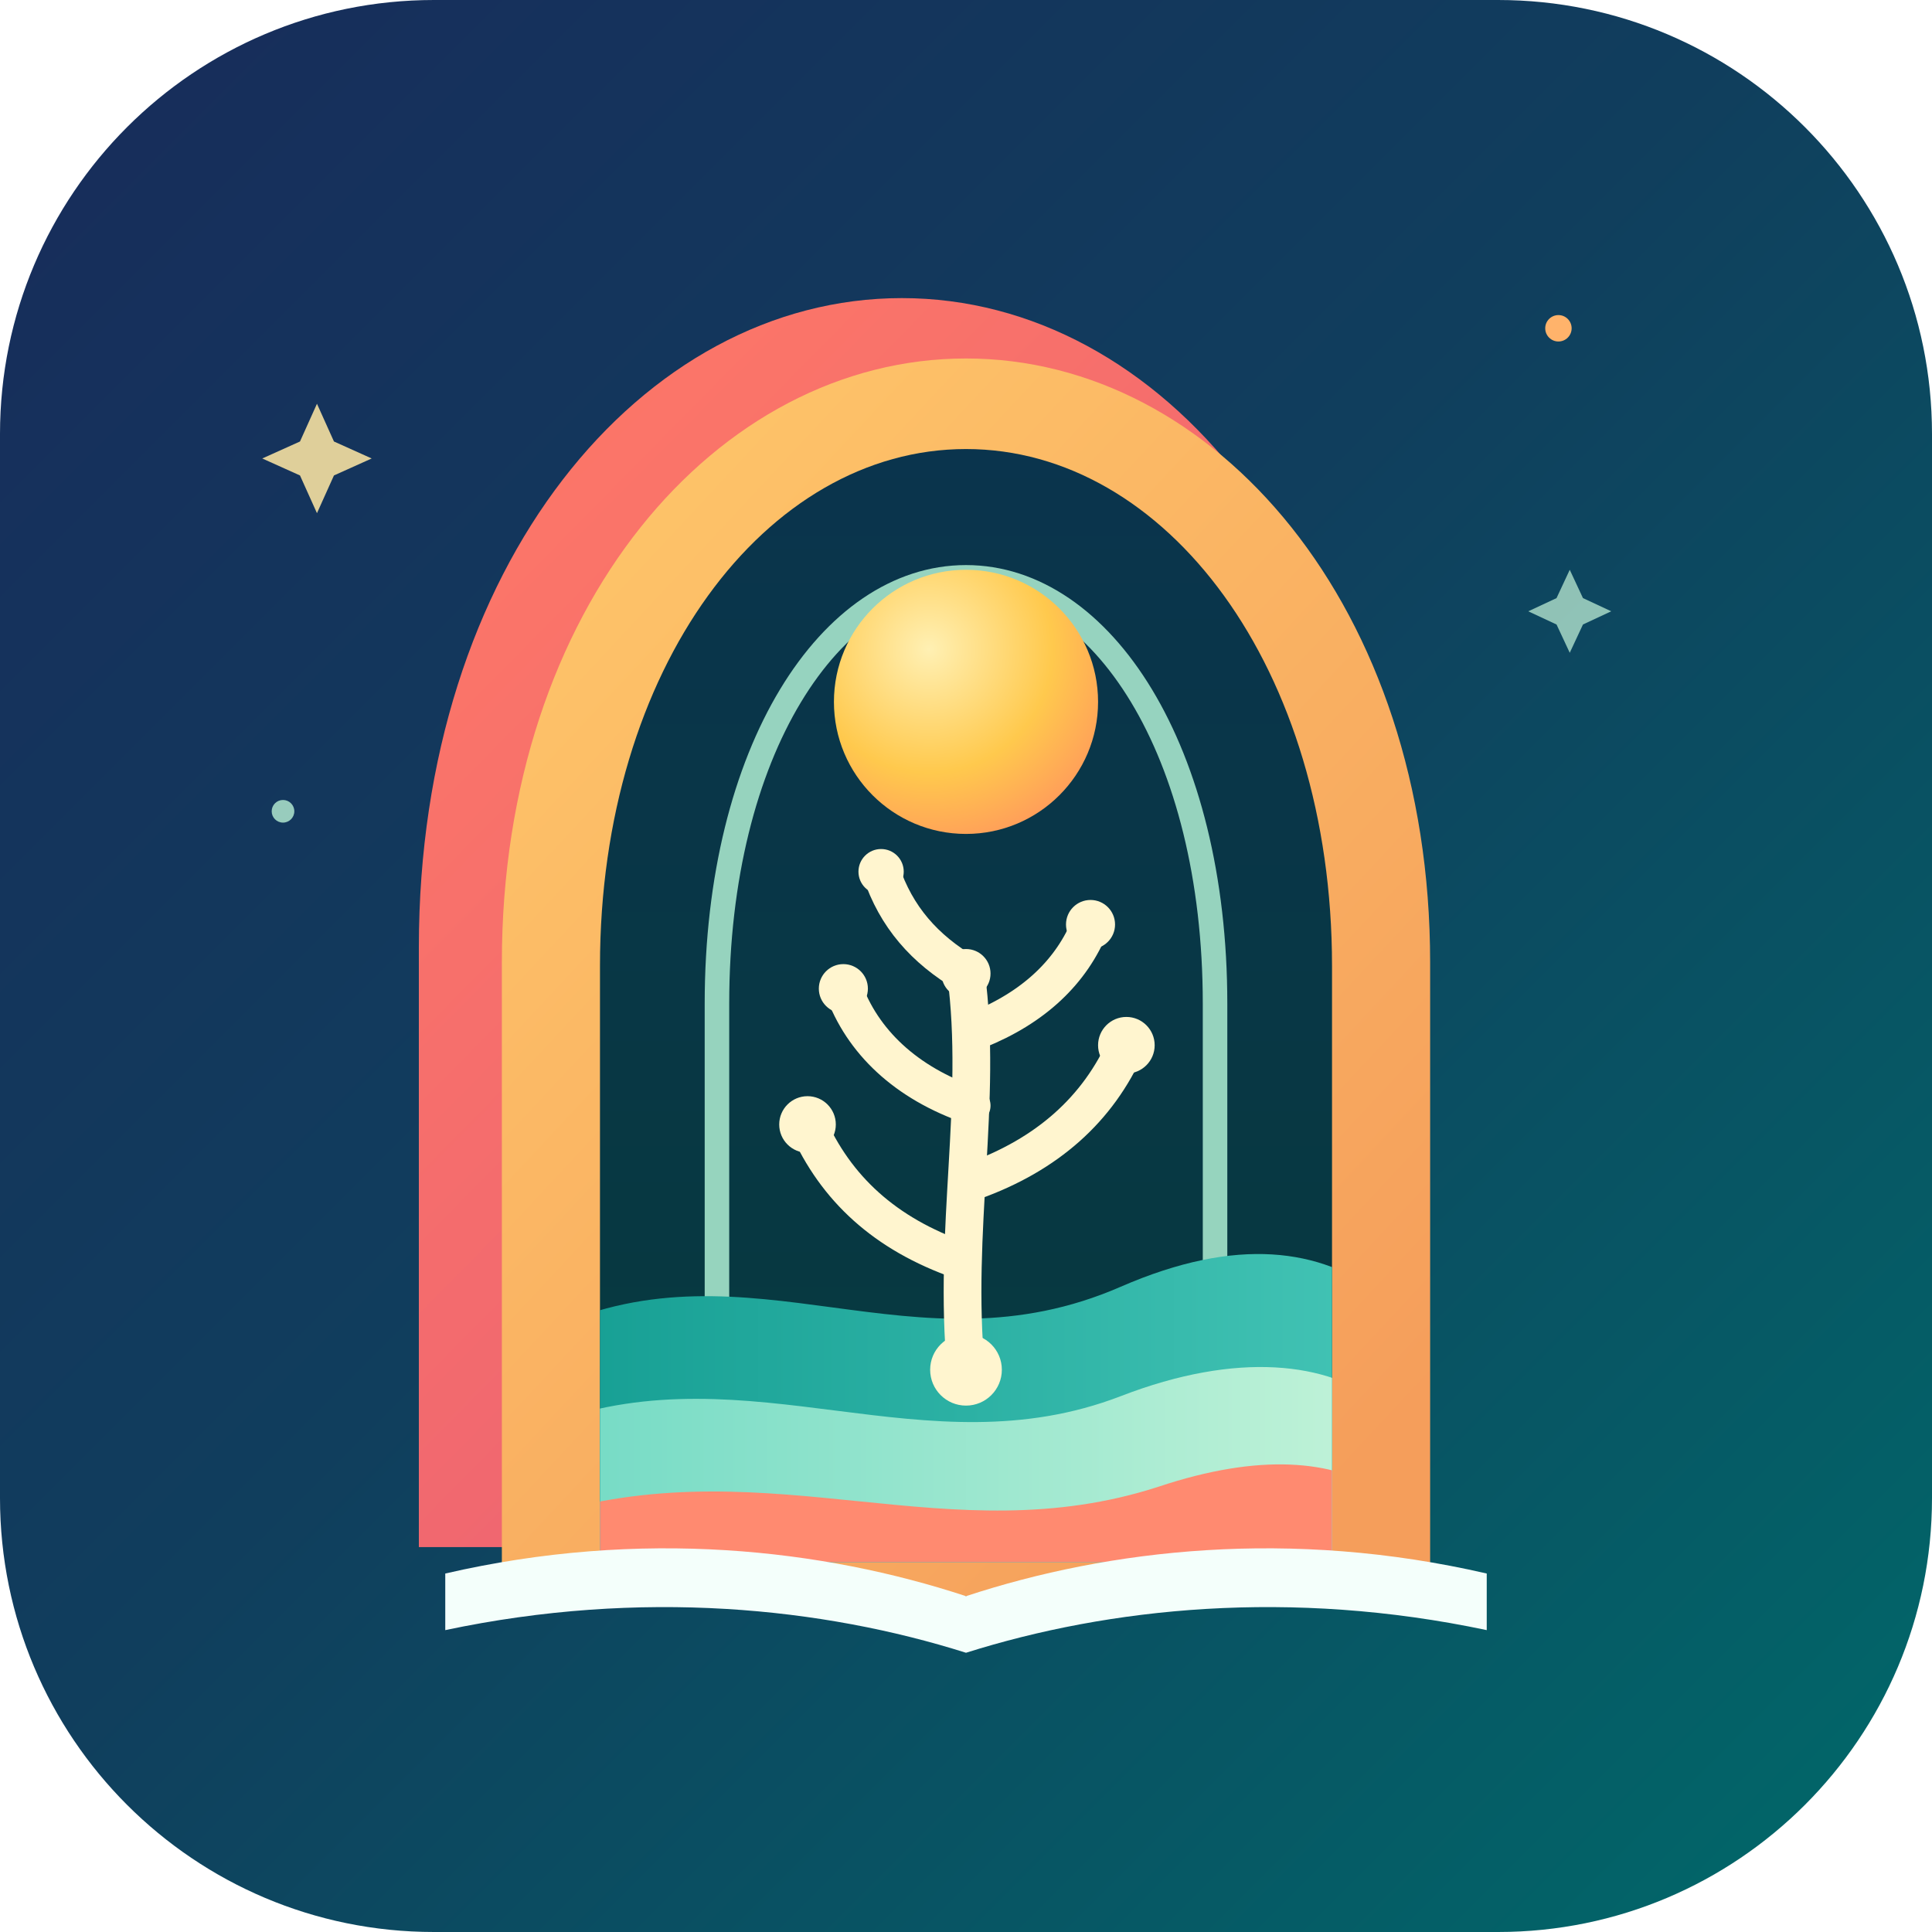
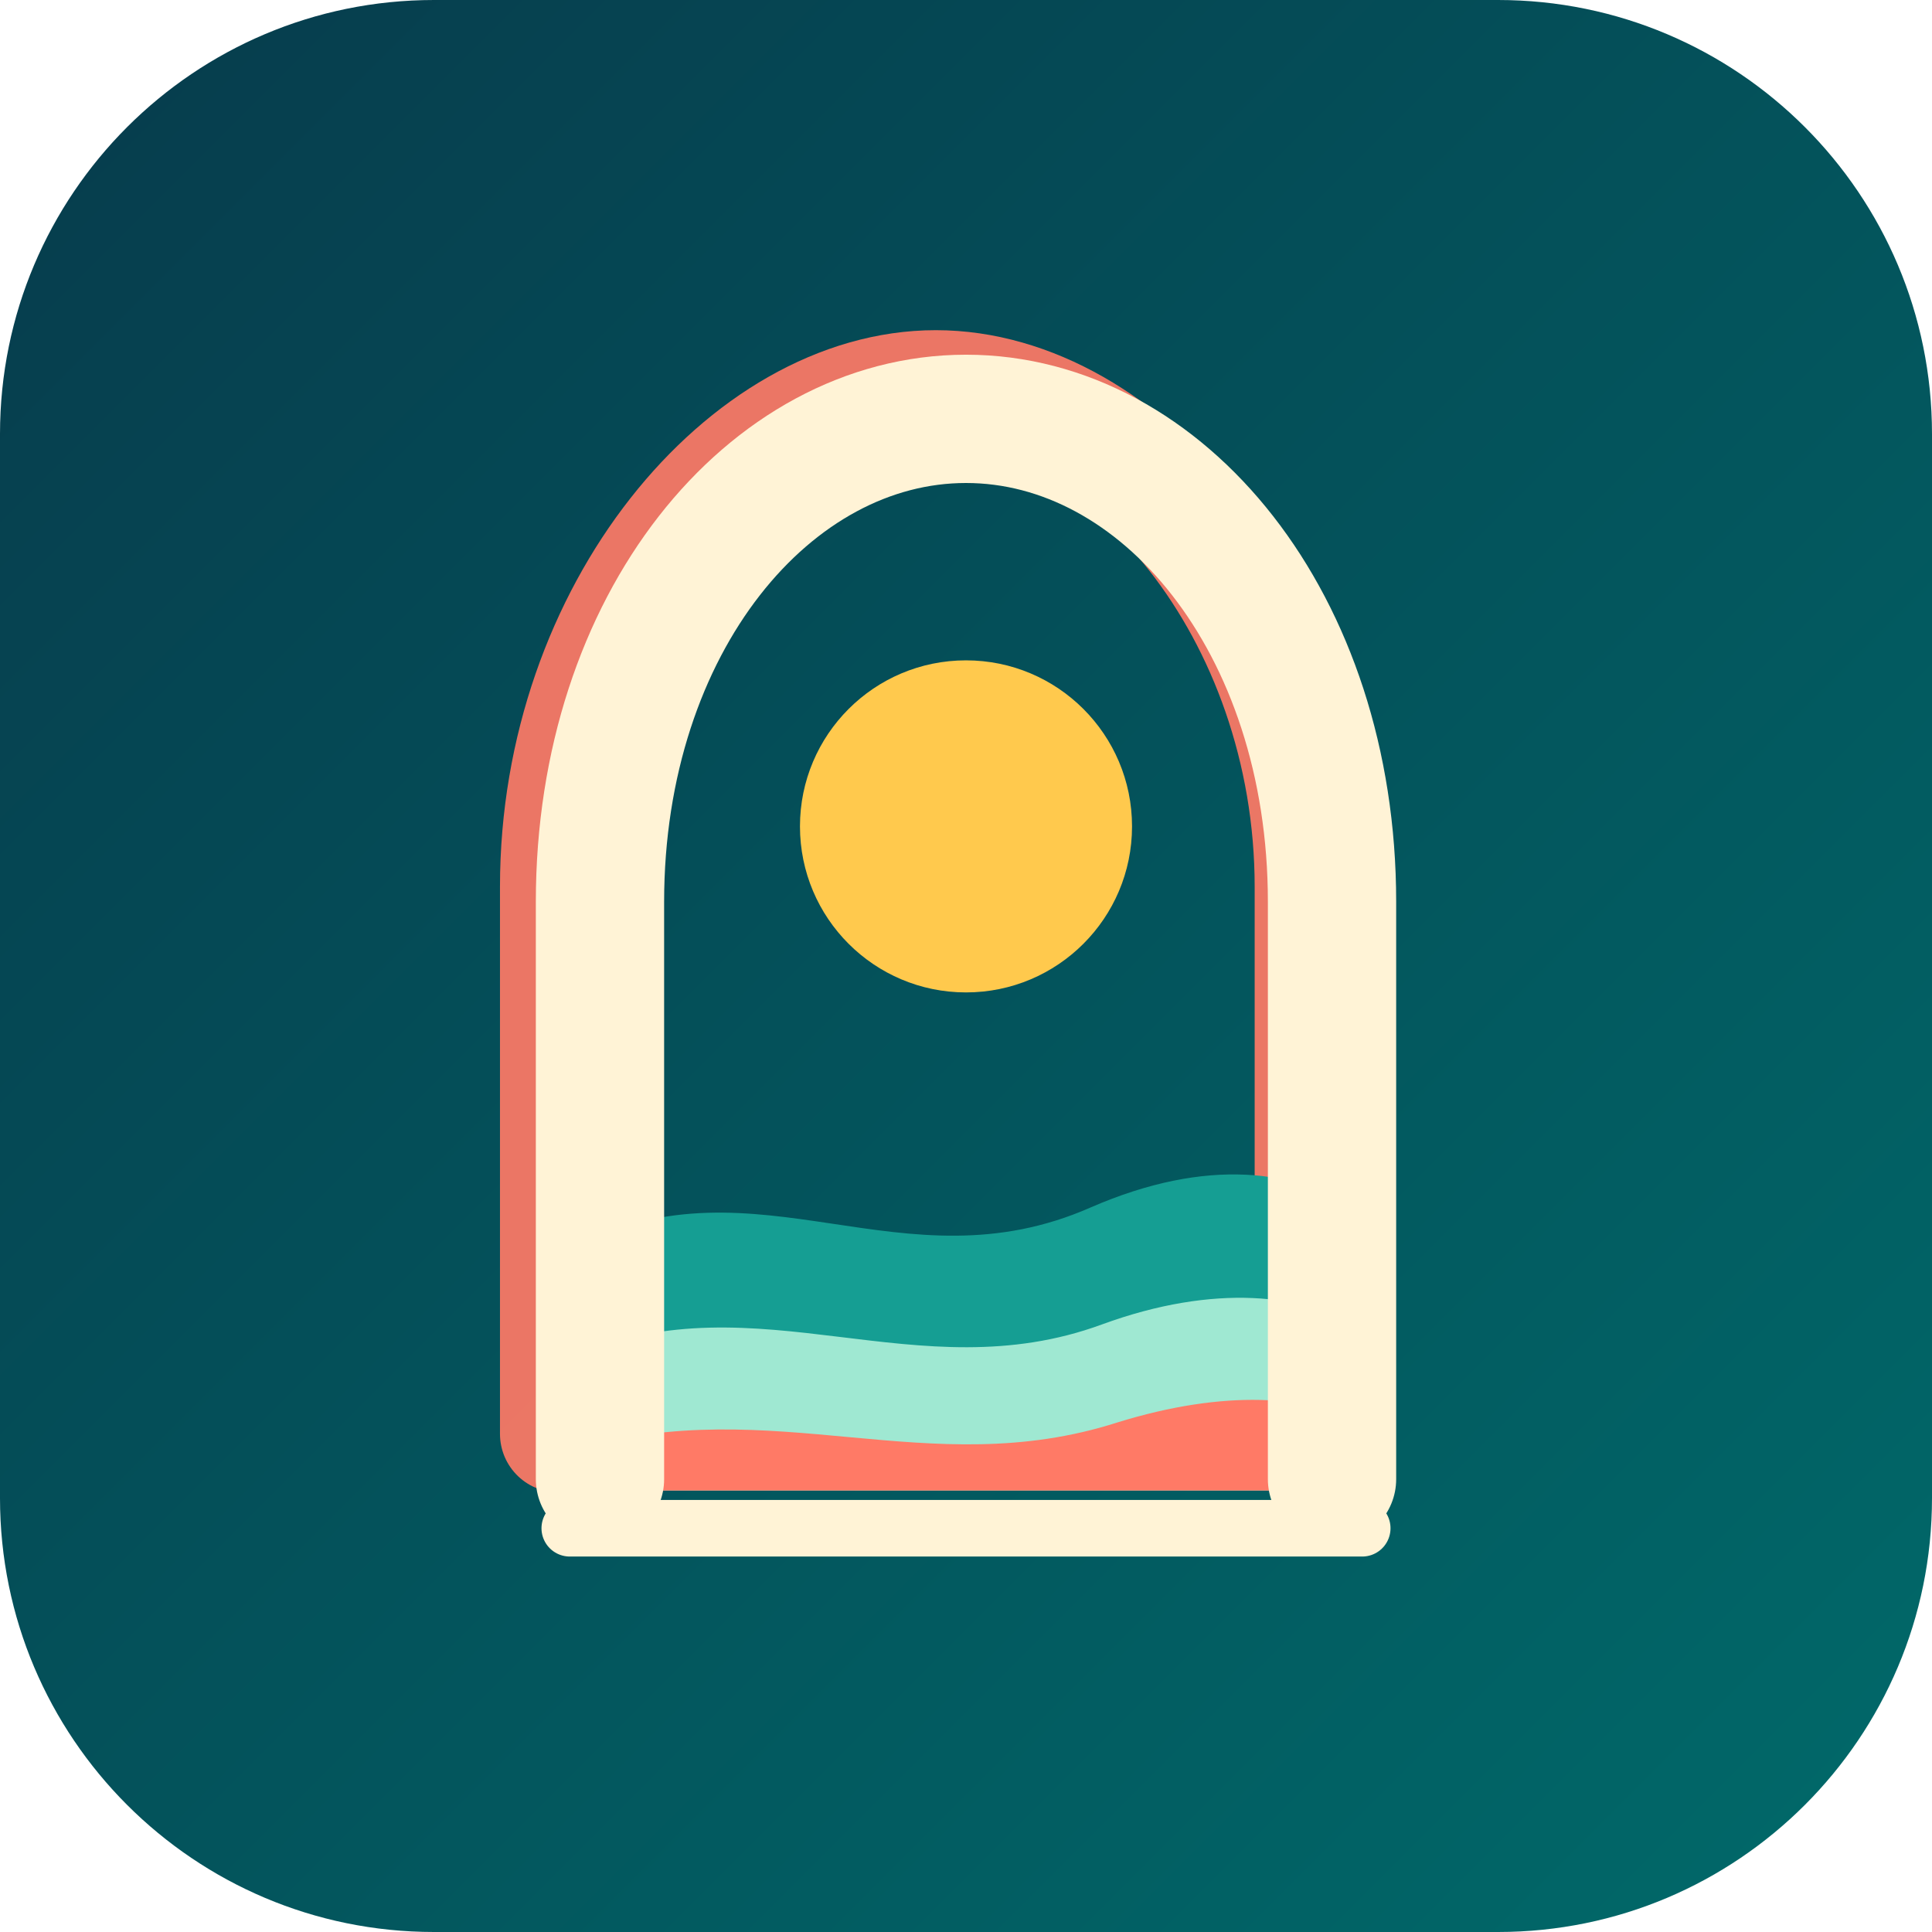
<svg xmlns="http://www.w3.org/2000/svg" viewBox="0 0 1024 1024" role="img" aria-labelledby="title desc">
  <defs>
-     <linearGradient id="twilight" x1="0" y1="0" x2="1" y2="1">
-       <stop offset="0" stop-color="#182B5B" />
-       <stop offset="0.46" stop-color="#103E5D" />
+     <linearGradient id="field" x1="0" y1="0" x2="1" y2="1">
+       <stop offset="0" stop-color="#073B4C" />
      <stop offset="1" stop-color="#006A6A" />
    </linearGradient>
-     <linearGradient id="archBack" x1="0" y1="0" x2="0.8" y2="1">
-       <stop offset="0" stop-color="#FF7A66" />
-       <stop offset="1" stop-color="#E85D75" />
-     </linearGradient>
-     <linearGradient id="archMid" x1="0" y1="0" x2="0.8" y2="1">
-       <stop offset="0" stop-color="#FFC96B" />
-       <stop offset="1" stop-color="#F59E5B" />
-     </linearGradient>
-     <linearGradient id="archFront" x1="0" y1="0" x2="0" y2="1">
-       <stop offset="0" stop-color="#0A344D" />
-       <stop offset="1" stop-color="#063A3D" />
-     </linearGradient>
-     <radialGradient id="sun" cx="0.36" cy="0.3" r="0.85">
-       <stop offset="0" stop-color="#FFF0B3" />
-       <stop offset="0.55" stop-color="#FFC94D" />
-       <stop offset="1" stop-color="#FF8F5E" />
-     </radialGradient>
-     <linearGradient id="strataA" x1="0" y1="0" x2="1" y2="0">
-       <stop offset="0" stop-color="#159E93" />
-       <stop offset="1" stop-color="#43C4B5" />
-     </linearGradient>
-     <linearGradient id="strataB" x1="0" y1="0" x2="1" y2="0">
-       <stop offset="0" stop-color="#73DAC5" />
-       <stop offset="1" stop-color="#C2F3D8" />
-     </linearGradient>
-     <clipPath id="frontClip">
-       <path d="M318 828 L318 512 C318 354 406 238 512 238 C618 238 706 354 706 512 L706 828 Z" />
+     <clipPath id="innerArch">
+       <path d="M326 790 L326 486 C326 356 410 252 512 252 C614 252 698 356 698 486 L698 790 Z" />
    </clipPath>
  </defs>
-   <rect width="1024" height="1024" rx="230" fill="url(#twilight)" />
-   <path d="M168 214 l9 20 20 9 -20 9 -9 20 -9 -20 -20 -9 20 -9 Z" fill="#FFE8A3" opacity="0.86" />
-   <path d="M832 302 l7 15 15 7 -15 7 -7 15 -7 -15 -15 -7 15 -7 Z" fill="#C2F3D8" opacity="0.72" />
-   <circle cx="826" cy="174" r="7" fill="#FFB36B" />
-   <circle cx="150" cy="430" r="6" fill="#B9F1D6" opacity="0.8" />
-   <path d="M222 820 L222 502 C222 300 340 158 478 158 C616 158 734 300 734 502 L734 820 Z" fill="url(#archBack)" />
-   <path d="M266 846 L266 510 C266 322 380 190 512 190 C644 190 758 322 758 510 L758 846 Z" fill="url(#archMid)" />
-   <path d="M318 828 L318 512 C318 354 406 238 512 238 C618 238 706 354 706 512 L706 828 Z" fill="url(#archFront)" />
-   <path d="M380 788 L380 532 C380 398 440 306 512 306 C584 306 644 398 644 532 L644 788" fill="none" stroke="#A9E8CE" stroke-width="13" stroke-linecap="round" opacity="0.88" />
-   <circle cx="512" cy="372" r="70" fill="url(#sun)" />
-   <g clip-path="url(#frontClip)">
-     <path d="M292 704 C398 656 484 730 594 682 C656 655 700 662 732 686 L732 852 L292 852 Z" fill="url(#strataA)" />
-     <path d="M292 754 C398 716 490 780 594 740 C656 716 704 722 732 744 L732 852 L292 852 Z" fill="url(#strataB)" />
-     <path d="M292 802 C410 768 503 824 614 788 C668 770 706 774 732 790 L732 852 L292 852 Z" fill="#FF8A70" />
+   <rect width="1024" height="1024" rx="230" fill="url(#field)" />
+   <path d="M296 760 L296 470 C296 324 396 206 496 206 C596 206 696 324 696 470 L696 760" fill="none" stroke="#FF7A66" stroke-width="62" stroke-linecap="round" opacity="0.92" />
+   <g clip-path="url(#innerArch)">
+     <path d="M306 660 C402 612 478 684 578 640 C640 613 688 620 720 642 L720 810 L306 810 Z" fill="#159E93" />
+     <path d="M306 718 C402 678 486 738 584 702 C644 680 692 686 720 704 L720 810 L306 810 Z" fill="#9FE8D2" />
+     <path d="M306 768 C410 738 492 786 592 754 C650 736 694 740 720 754 L720 810 L306 810 Z" fill="#FF7A66" />
  </g>
-   <g fill="none" stroke="#FFF5CF" stroke-width="20" stroke-linecap="round" stroke-linejoin="round">
-     <path d="M512 726 C505 652 521 584 512 516" />
-     <path d="M509 668 C469 654 443 630 428 596" />
-     <path d="M516 626 C555 612 582 588 597 554" />
-     <path d="M515 586 C480 574 457 552 447 524" />
-     <path d="M518 546 C548 534 568 515 578 490" />
-     <path d="M512 516 C490 503 475 486 467 462" />
-   </g>
-   <g fill="#FFF5CF">
-     <circle cx="512" cy="726" r="19" />
-     <circle cx="428" cy="596" r="15" />
-     <circle cx="597" cy="554" r="15" />
-     <circle cx="447" cy="524" r="13" />
-     <circle cx="578" cy="490" r="13" />
-     <circle cx="467" cy="462" r="12" />
-     <circle cx="512" cy="516" r="13" />
-   </g>
-   <path d="M236 834 C340 810 436 821 512 846 C588 821 684 810 788 834 L788 864 C684 842 588 852 512 876 C436 852 340 842 236 864 Z" fill="#F4FFFB" />
+   <circle cx="512" cy="438" r="88" fill="#FFC94D" />
+   <path d="M318 784 L318 478 C318 330 408 222 512 222 C616 222 706 330 706 478 L706 784" fill="none" stroke="#FFF3D6" stroke-width="68" stroke-linecap="round" />
+   <path d="M302 810 L722 810" stroke="#FFF3D6" stroke-width="30" stroke-linecap="round" />
</svg>
